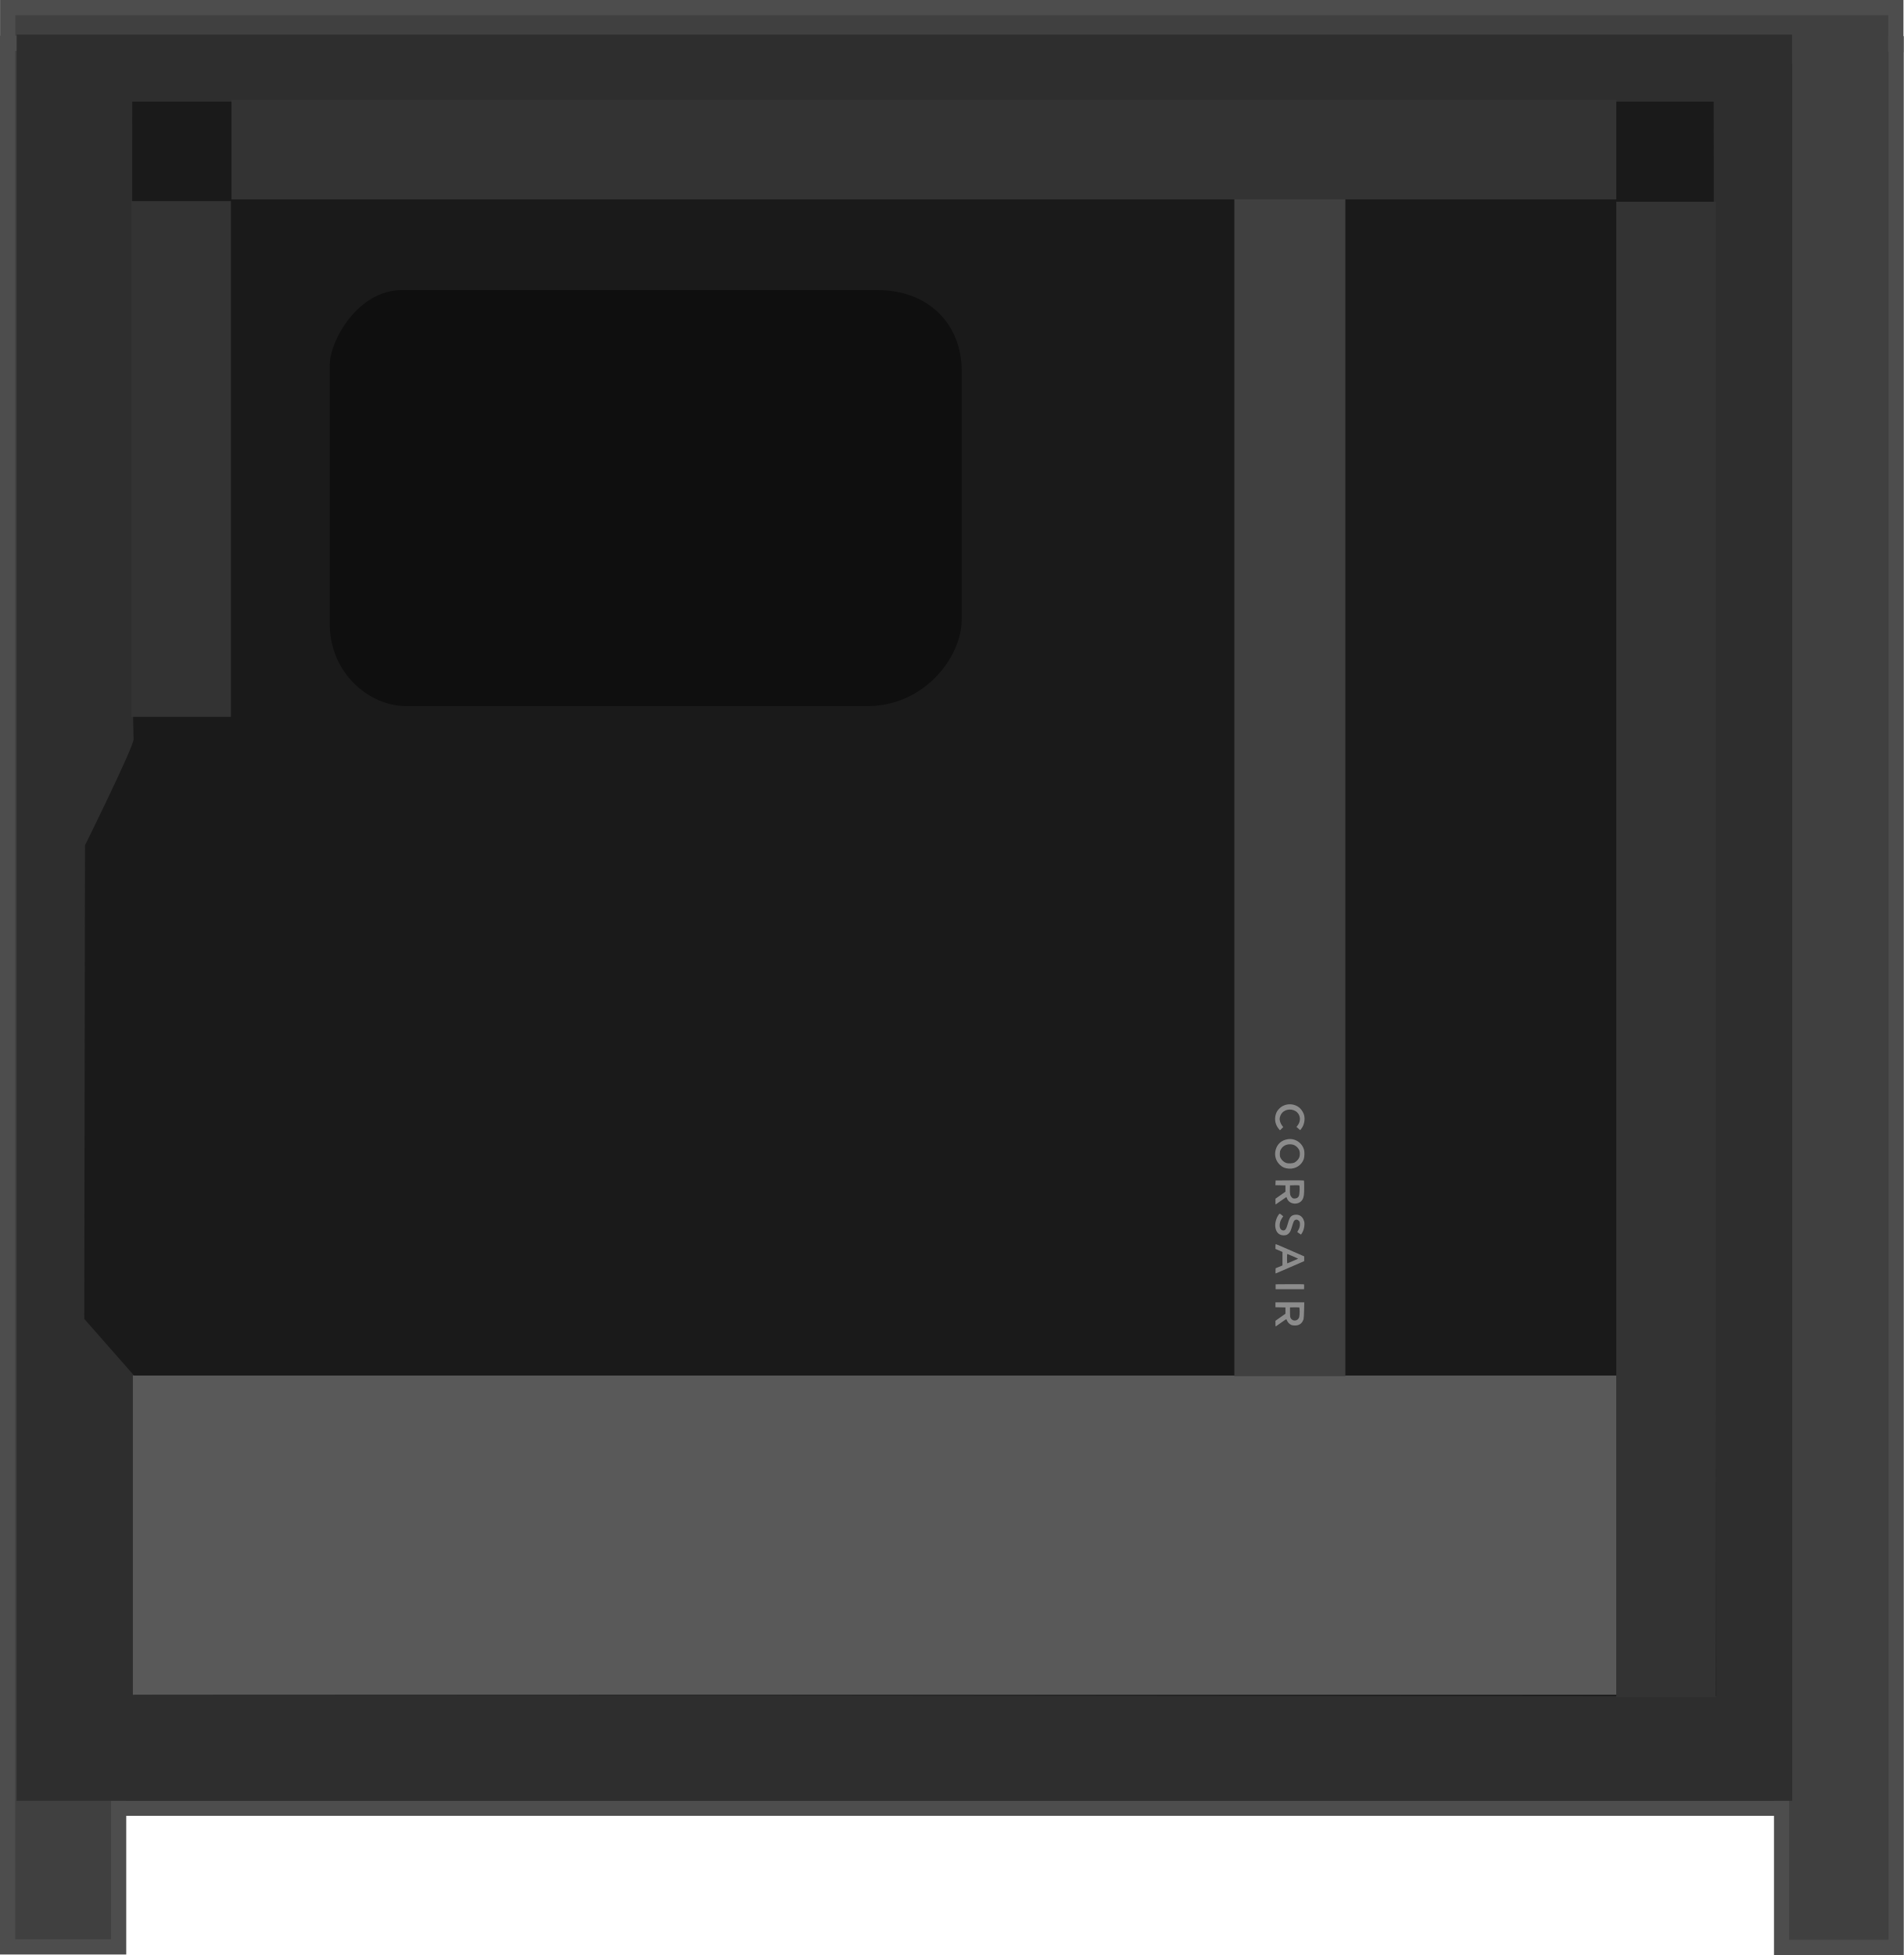
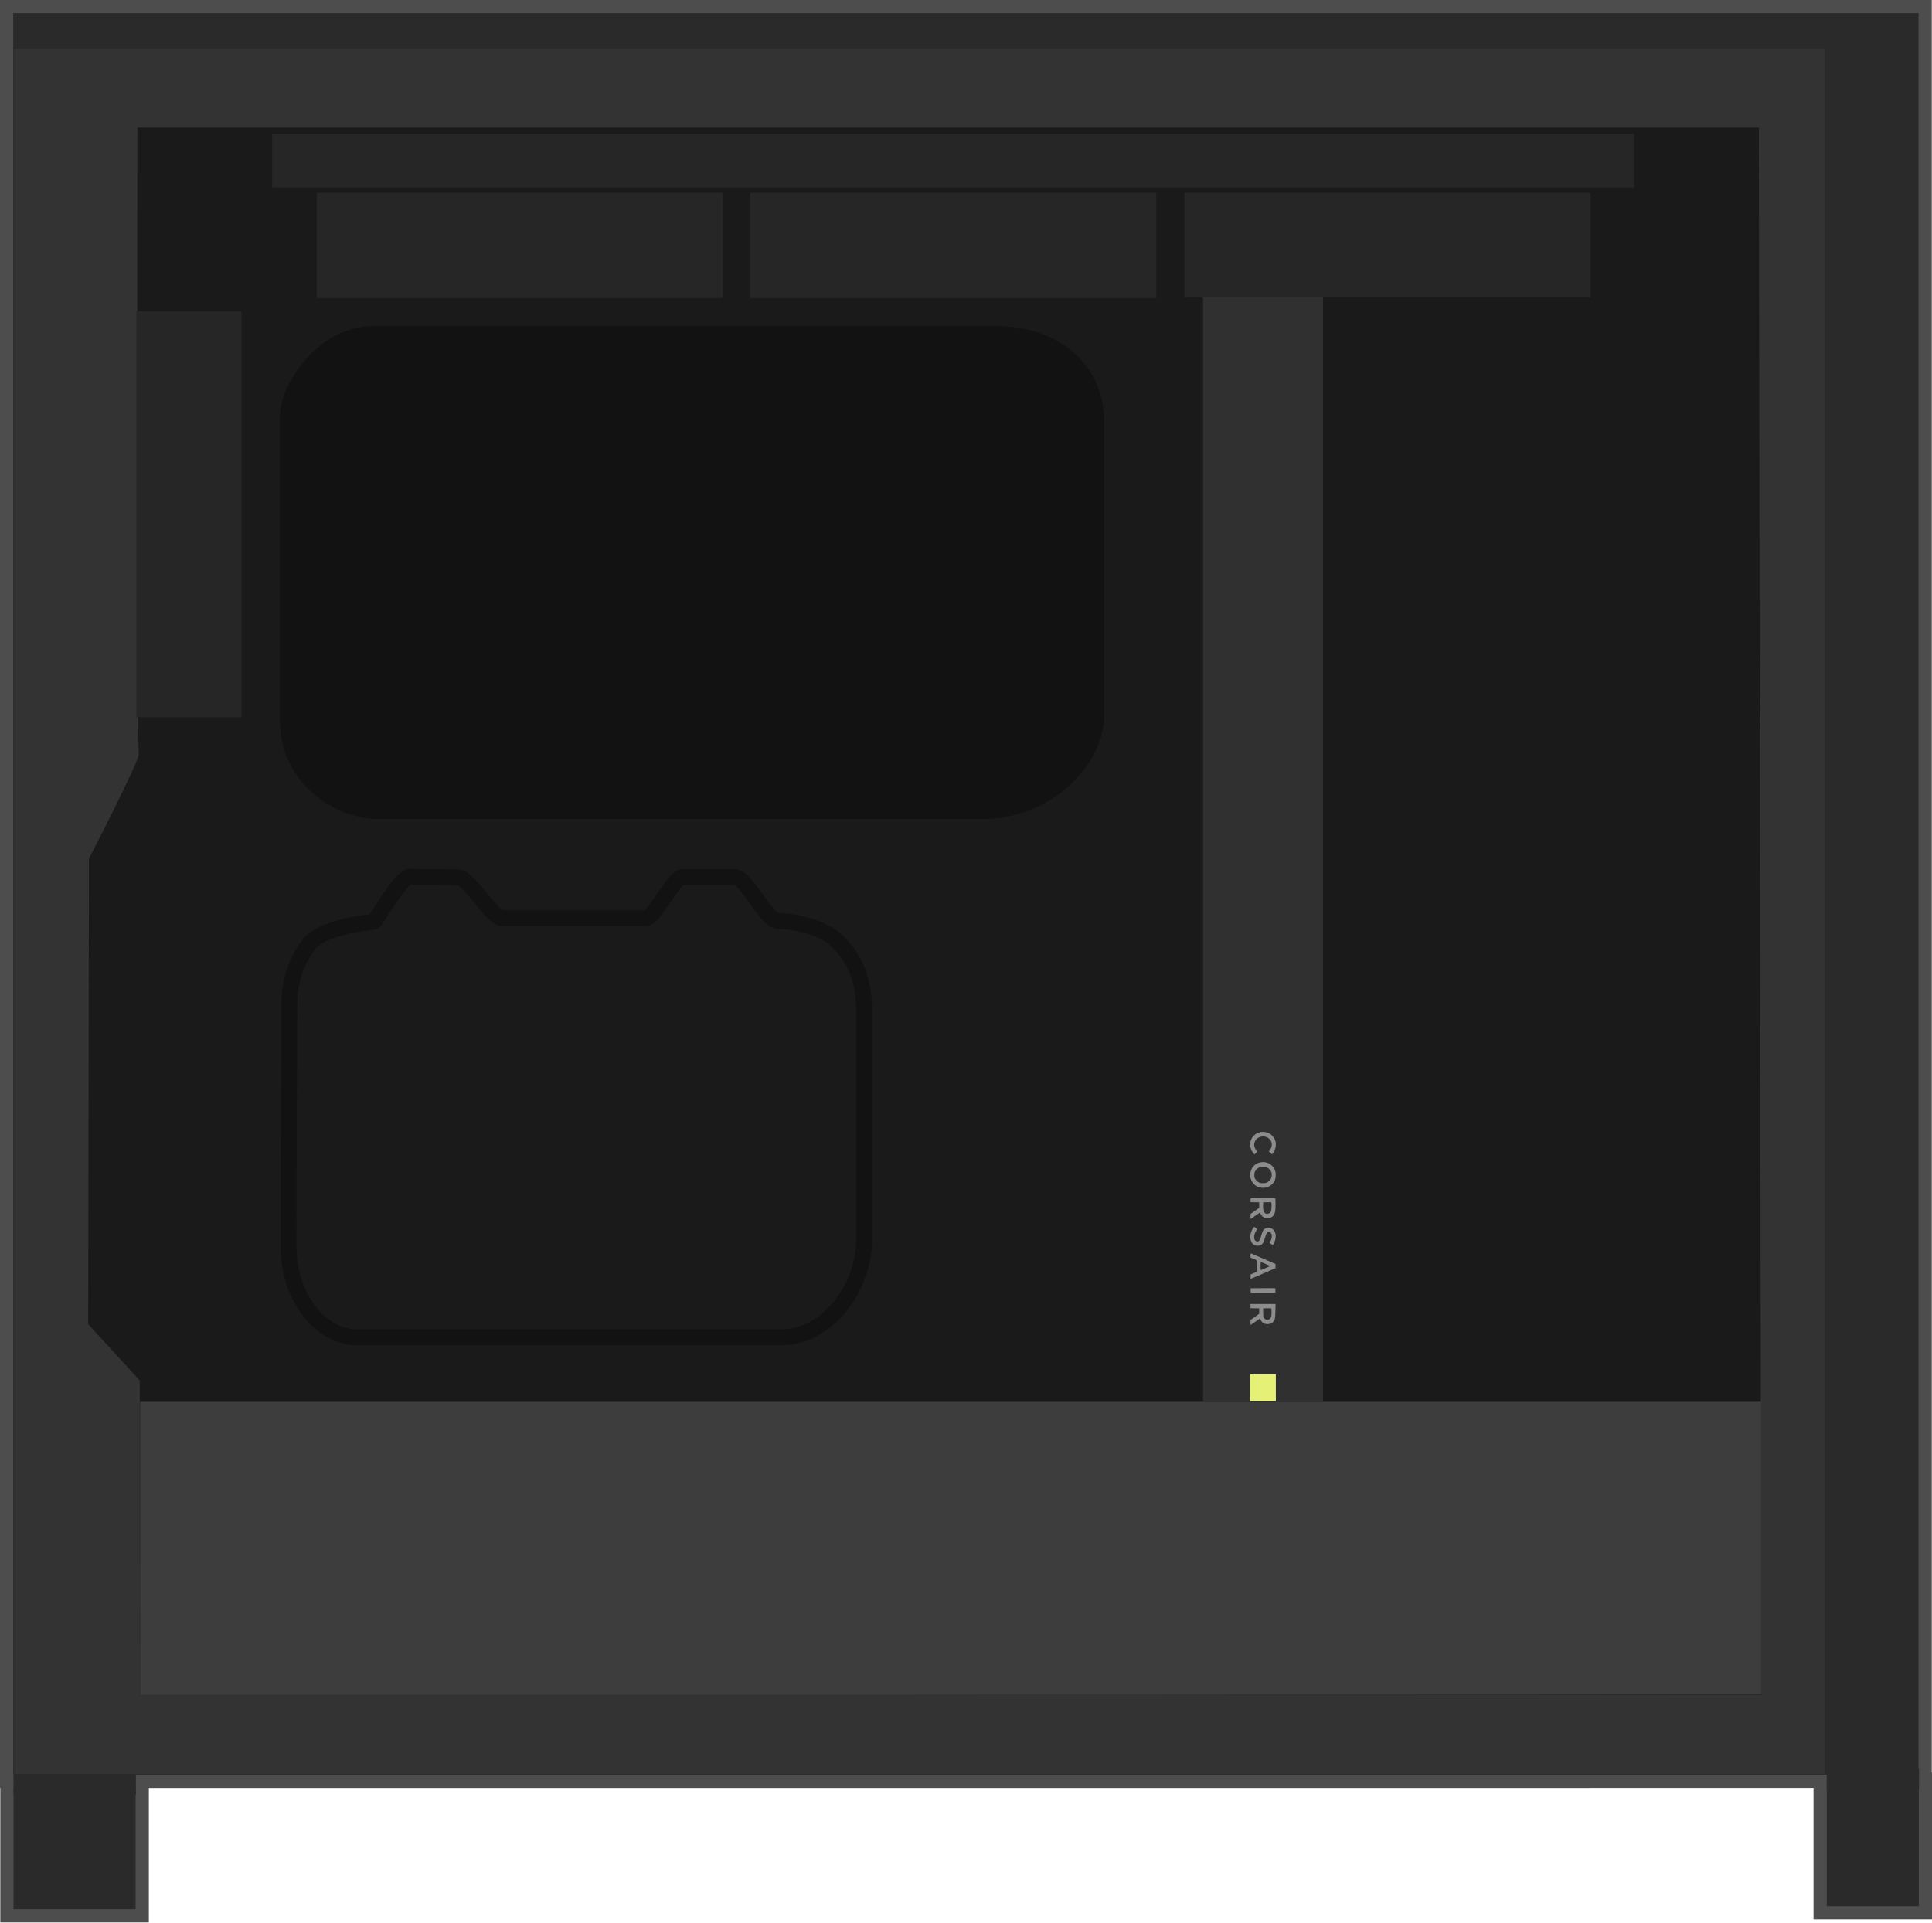
- <svg xmlns="http://www.w3.org/2000/svg" version="1.1" width="312.683" height="321.071" viewBox="0,0,312.683,321.071" id="svg21">
-   <defs id="defs21" />
-   <g transform="translate(-83.65828,-19.46443)" id="g21">
-     <g data-paper-data="{&quot;isPaintingLayer&quot;:true}" fill-rule="nonzero" stroke-linecap="butt" stroke-linejoin="miter" stroke-miterlimit="10" stroke-dasharray="" stroke-dashoffset="0" style="mix-blend-mode: normal" id="g20">
-       <path d="M86.39,316.431v-290.064h291.636v290.064z" fill="#2e2e2e" stroke="#4d4d4d" stroke-width="2.5" id="path1" />
-       <path d="M84.921,26.792v-6.078h310.12v6.078z" fill="#404040" stroke="#4d4d4d" stroke-width="2.5" id="path2" />
-       <path d="M376.278,339.286v-312.628h18.813v312.628z" fill="#404040" stroke="#4d4d4d" stroke-width="2.5" id="path3" />
-       <path d="M84.908,339.203v-312.628h18.234v312.628z" fill="#404040" stroke="#4d4d4d" stroke-width="2.5" id="path4" />
-       <path d="M86.39,315.215v-290.064h291.636v290.064z" fill="#2e2e2e" stroke="none" stroke-width="0" id="path5" />
-       <path d="M105.763,245.47l-8.262,-9.402l0.12,-77.78c0,0 8.029,-16.247 7.978,-17.426c-0.322,-7.46 -0.216,-104.701 -0.216,-104.701h259.737l0.38,261.883l-259.727,-0.222z" fill="#1a1a1a" stroke="none" stroke-width="0" id="path6" />
-       <path d="M105.481,297.797v-52.422h243.647v52.422z" fill="#595959" stroke="none" stroke-width="0" id="path7" />
-       <path d="M137.815,121.91c0,-14.221 0,-35.588 0,-42.485c0,-3.996 4.629,-12.314 11.828,-12.314c9.691,0 55.013,0 78.212,0c8.293,0 13.759,5.589 13.759,13.279c0,13.352 0,33.038 0,40.796c0,6.274 -6.212,14.24 -15.449,14.24c-22.814,0 -64.083,0 -75.798,0c-6.104,0 -12.553,-5.443 -12.553,-13.516z" fill="#0f0f0f" stroke="none" stroke-width="0" id="path8" />
-       <path d="M349.128,298.177v-245.586h16.334v245.586z" fill="#333333" stroke="none" stroke-width="0" id="path9" />
-       <path d="M 105.251,137.192 V 52.495 h 16.334 v 84.697 z" fill="#333333" stroke="none" stroke-width="0" id="path10" />
-       <path d="M286.392,245.47v-208.549h18.234v208.549z" fill="#404040" stroke="none" stroke-width="0" id="path11" />
-       <g fill="#8c8c8c" stroke="none" stroke-width="1" id="g18">
-         <path d="M297.338,204.91l-0.133,0.161l-0.3,-0.265l-0.305,-0.265l0.202,-0.265c0.518,-0.68 0.478,-1.584 -0.098,-2.131c-0.668,-0.645 -1.867,-0.599 -2.466,0.086c-0.236,0.265 -0.403,0.691 -0.403,1.02c0,0.305 0.167,0.76 0.38,1.043l0.207,0.271l-0.265,0.265l-0.271,0.265l-0.173,-0.202c-0.565,-0.662 -0.755,-1.498 -0.542,-2.327c0.115,-0.438 0.317,-0.772 0.668,-1.1c0.916,-0.858 2.408,-0.858 3.324,-0.006c0.305,0.282 0.611,0.801 0.697,1.164c0.184,0.783 -0.023,1.682 -0.524,2.287z" data-paper-data="{&quot;index&quot;:null}" id="path12" />
-         <path d="M297.788,209.847c-0.357,0.985 -1.325,1.607 -2.414,1.544c-0.639,-0.04 -1.054,-0.207 -1.469,-0.593c-0.703,-0.651 -0.968,-1.555 -0.732,-2.477c0.253,-0.956 0.945,-1.59 1.947,-1.757c1.204,-0.213 2.385,0.542 2.719,1.728c0.109,0.392 0.081,1.181 -0.052,1.555zM297.091,208.458c-0.115,-0.363 -0.478,-0.755 -0.847,-0.922c-0.455,-0.196 -1.06,-0.19 -1.498,0.023c-0.351,0.173 -0.553,0.374 -0.755,0.755c-0.098,0.184 -0.127,0.334 -0.127,0.668c0,0.38 0.023,0.478 0.179,0.749c0.202,0.351 0.582,0.651 0.962,0.755c0.323,0.086 0.997,0.04 1.25,-0.086c0.282,-0.144 0.622,-0.478 0.76,-0.755c0.156,-0.294 0.184,-0.841 0.075,-1.187z" data-paper-data="{&quot;index&quot;:null}" id="path13" />
-         <path d="M297.494,221.991l-0.156,0.236l-0.265,-0.184c-0.144,-0.104 -0.288,-0.202 -0.317,-0.219c-0.029,-0.017 0.029,-0.156 0.121,-0.3c0.225,-0.363 0.317,-0.72 0.288,-1.118c-0.023,-0.277 -0.058,-0.351 -0.213,-0.49c-0.219,-0.196 -0.449,-0.207 -0.662,-0.04c-0.104,0.081 -0.19,0.259 -0.3,0.616c-0.323,1.072 -0.374,1.21 -0.582,1.452c-0.259,0.305 -0.49,0.403 -0.922,0.403c-0.778,-0.006 -1.285,-0.536 -1.371,-1.44c-0.063,-0.639 0.179,-1.463 0.599,-2.011c0.121,-0.156 0.15,-0.15 0.542,0.184l0.167,0.138l-0.213,0.317c-0.253,0.386 -0.374,0.766 -0.374,1.181c0,0.513 0.236,0.824 0.622,0.824c0.265,0 0.449,-0.219 0.593,-0.714c0.38,-1.325 0.513,-1.573 0.933,-1.769c0.294,-0.132 0.772,-0.144 1.066,-0.017c0.392,0.161 0.691,0.542 0.818,1.043c0.127,0.518 -0.046,1.417 -0.374,1.907z" data-paper-data="{&quot;index&quot;:null}" id="path14" />
-         <path d="M297.868,214.409c0,1.198 -0.052,1.619 -0.248,1.999c-0.542,1.031 -2.189,0.945 -2.581,-0.132c-0.04,-0.115 -0.092,-0.207 -0.115,-0.207c-0.017,0 -0.415,0.271 -0.881,0.605c-0.467,0.334 -0.858,0.605 -0.87,0.605c-0.017,0 -0.029,-0.213 -0.029,-0.472l0.006,-0.478l0.818,-0.576l0.818,-0.576v-0.518v-0.518l-0.824,-0.017l-0.824,-0.017l0.017,-0.386l0.017,-0.386l2.276,-0.017c1.25,-0.006 2.31,0 2.345,0.017c0.058,0.017 0.075,0.288 0.075,1.077zM297.05,214.139c-0.046,-0.017 -0.403,-0.023 -0.801,-0.017l-0.714,0.017l-0.017,0.651c-0.017,0.772 0.046,1.06 0.305,1.319c0.161,0.161 0.23,0.19 0.461,0.19c0.334,0 0.57,-0.132 0.703,-0.403c0.138,-0.277 0.19,-1.711 0.063,-1.757z" data-paper-data="{&quot;index&quot;:null}" id="path15" />
-         <path d="M297.868,225.798v0.392l-0.006,0.392l-2.252,0.979c-1.239,0.542 -2.299,0.997 -2.362,1.02c-0.104,0.04 -0.109,0.017 -0.092,-0.392l0.017,-0.438l0.565,-0.23l0.559,-0.236v-1.106v-1.112l-0.576,-0.242l-0.576,-0.248v-0.398c0,-0.225 0.023,-0.392 0.058,-0.392c0.035,0 0.985,0.403 2.12,0.899c1.129,0.495 2.166,0.951 2.304,1.008zM296.877,226.179c0.017,-0.017 -1.746,-0.778 -1.797,-0.778c-0.017,0 -0.035,0.351 -0.035,0.783c0,0.605 0.017,0.778 0.075,0.755c0.035,-0.017 0.444,-0.19 0.904,-0.386c0.461,-0.196 0.841,-0.363 0.853,-0.374z" data-paper-data="{&quot;index&quot;:null}" id="path16" />
-         <path d="M297.857,230.799l-0.017,0.392h-2.333h-2.333v-0.403v-0.403l2.276,-0.017c1.25,-0.006 2.31,0 2.35,0.017c0.052,0.017 0.069,0.138 0.058,0.415z" data-paper-data="{&quot;index&quot;:null}" id="path17" />
-         <path d="M297.88,233.351l-0.029,1.285c-0.012,0.703 -0.058,1.371 -0.092,1.481c-0.213,0.686 -0.691,1.037 -1.406,1.037c-0.213,0 -0.472,-0.035 -0.582,-0.081c-0.294,-0.121 -0.588,-0.415 -0.709,-0.697c-0.058,-0.144 -0.121,-0.259 -0.144,-0.259c-0.023,0 -0.398,0.253 -0.835,0.565c-0.438,0.311 -0.83,0.582 -0.864,0.611c-0.058,0.029 -0.075,-0.069 -0.075,-0.438v-0.478l0.824,-0.582l0.818,-0.576v-0.513v-0.518l-0.818,-0.017l-0.824,-0.017v-0.398v-0.403h2.368zM297.044,234.18c-0.04,-0.012 -0.398,-0.017 -0.795,-0.012l-0.714,0.017v0.778c0,0.639 0.017,0.812 0.104,0.968c0.346,0.628 1.239,0.507 1.417,-0.19c0.092,-0.369 0.086,-1.521 -0.012,-1.561z" data-paper-data="{&quot;index&quot;:null}" id="path18" />
+ <svg xmlns="http://www.w3.org/2000/svg" version="1.1" width="365.109" height="363.395" viewBox="0,0,365.109,363.395">
+   <g transform="translate(-56.52275,1.25)">
+     <g data-paper-data="{&quot;isPaintingLayer&quot;:true}" fill-rule="nonzero" stroke-linecap="butt" stroke-linejoin="miter" stroke-miterlimit="10" stroke-dasharray="" stroke-dashoffset="0" style="mix-blend-mode: normal">
+       <path d="M57.829,360.895v-25.286h25.572v25.286z" fill="#2a2a2a" stroke="#4d4d4d" stroke-width="2.5" />
+       <path d="M400.491,360.321v-25.286h19.89v25.286z" fill="#2a2a2a" stroke="#4d4d4d" stroke-width="2.5" />
+       <path d="M60.383,335.459v-328.16h295.3v328.16z" fill="#2e2e2e" stroke="#4d4d4d" stroke-width="2.5" />
+       <path d="M57.773,335.459v-335.459h362.566v335.459z" fill="#2a2a2a" stroke="#4d4d4d" stroke-width="2.5" />
+       <path d="M59.063,337.998v-5.077h23.14v5.077z" fill="#2a2a2a" stroke="none" stroke-width="0" />
+       <path d="M360.133,299.372v-76.759h19.89v76.759z" fill="#262626" stroke="none" stroke-width="0" />
+       <path d="M359.994,217.308v-76.759h19.89v76.759z" fill="#262626" stroke="none" stroke-width="0" />
+       <path d="M391.526,49.73v258.396h-11.148v-258.396z" fill="#262626" stroke="#1a1a1a" stroke-width="1" />
+       <path d="M359.994,135.423v-76.759h19.89v76.759z" fill="#262626" stroke="none" stroke-width="0" />
+       <path d="M59.16,334.073v-326.072h342.192v326.072z" fill="#333333" stroke="none" stroke-width="0" />
+       <path d="M82.935,259.697l-9.747,-10.637l0.142,-87.995c0,0 9.473,-18.381 9.412,-19.715c-0.38,-8.44 -0.255,-118.452 -0.255,-118.452h306.427l0.448,296.277l-306.416,-0.252z" fill="#1a1a1a" stroke="none" stroke-width="0" />
+       <path d="M83.001,319.089v-55.355h306.362v55.355z" fill="#3d3d3d" stroke="none" stroke-width="0" />
+       <path d="M109.437,135.138c0,-19.401 0,-48.552 0,-57.962c0,-5.452 6.945,-16.799 17.749,-16.799c14.542,0 82.55,0 117.361,0c12.445,0 20.647,7.625 20.647,18.117c0,18.216 0,45.073 0,55.657c0,8.559 -9.321,19.427 -23.182,19.427c-34.234,0 -96.16,0 -113.739,0c-9.16,0 -18.836,-7.425 -18.836,-18.439z" fill="#121212" stroke="none" stroke-width="0" />
+       <path d="M283.871,263.673v-239.965h22.678v239.965z" fill="#303030" stroke="none" stroke-width="0" />
+       <g fill="#8c8c8c" stroke="none" stroke-width="1">
+         <path d="M297.04,216.797l-0.133,0.161l-0.3,-0.265l-0.305,-0.265l0.202,-0.265c0.518,-0.68 0.478,-1.584 -0.098,-2.131c-0.668,-0.645 -1.867,-0.599 -2.466,0.086c-0.236,0.265 -0.403,0.691 -0.403,1.02c0,0.305 0.167,0.76 0.38,1.043l0.207,0.271l-0.265,0.265l-0.271,0.265l-0.173,-0.202c-0.565,-0.662 -0.755,-1.498 -0.542,-2.327c0.115,-0.438 0.317,-0.772 0.668,-1.1c0.916,-0.858 2.408,-0.858 3.324,-0.006c0.305,0.282 0.611,0.801 0.697,1.164c0.184,0.783 -0.023,1.682 -0.524,2.287z" data-paper-data="{&quot;index&quot;:null}" />
+         <path d="M297.49,221.734c-0.357,0.985 -1.325,1.607 -2.414,1.544c-0.639,-0.04 -1.054,-0.207 -1.469,-0.593c-0.703,-0.651 -0.968,-1.555 -0.732,-2.477c0.253,-0.956 0.945,-1.59 1.947,-1.757c1.204,-0.213 2.385,0.542 2.719,1.728c0.109,0.392 0.081,1.181 -0.052,1.555zM296.792,220.346c-0.115,-0.363 -0.478,-0.755 -0.847,-0.922c-0.455,-0.196 -1.06,-0.19 -1.498,0.023c-0.351,0.173 -0.553,0.374 -0.755,0.755c-0.098,0.184 -0.127,0.334 -0.127,0.668c0,0.38 0.023,0.478 0.179,0.749c0.202,0.351 0.582,0.651 0.962,0.755c0.323,0.086 0.997,0.04 1.25,-0.086c0.282,-0.144 0.622,-0.478 0.76,-0.755c0.156,-0.294 0.184,-0.841 0.075,-1.187z" data-paper-data="{&quot;index&quot;:null}" />
+         <path d="M297.196,233.878l-0.156,0.236l-0.265,-0.184c-0.144,-0.104 -0.288,-0.202 -0.317,-0.219c-0.029,-0.017 0.029,-0.156 0.121,-0.3c0.225,-0.363 0.317,-0.72 0.288,-1.118c-0.023,-0.277 -0.058,-0.351 -0.213,-0.49c-0.219,-0.196 -0.449,-0.207 -0.662,-0.04c-0.104,0.081 -0.19,0.259 -0.3,0.616c-0.323,1.072 -0.374,1.21 -0.582,1.452c-0.259,0.305 -0.49,0.403 -0.922,0.403c-0.778,-0.006 -1.285,-0.536 -1.371,-1.44c-0.063,-0.639 0.179,-1.463 0.599,-2.011c0.121,-0.156 0.15,-0.15 0.542,0.184l0.167,0.138l-0.213,0.317c-0.253,0.386 -0.374,0.766 -0.374,1.181c0,0.513 0.236,0.824 0.622,0.824c0.265,0 0.449,-0.219 0.593,-0.714c0.38,-1.325 0.513,-1.573 0.933,-1.769c0.294,-0.132 0.772,-0.144 1.066,-0.017c0.392,0.161 0.691,0.542 0.818,1.043c0.127,0.518 -0.046,1.417 -0.374,1.907z" data-paper-data="{&quot;index&quot;:null}" />
+         <path d="M297.57,226.297c0,1.198 -0.052,1.619 -0.248,1.999c-0.542,1.031 -2.189,0.945 -2.581,-0.132c-0.04,-0.115 -0.092,-0.207 -0.115,-0.207c-0.017,0 -0.415,0.271 -0.881,0.605c-0.467,0.334 -0.858,0.605 -0.87,0.605c-0.017,0 -0.029,-0.213 -0.029,-0.472l0.006,-0.478l0.818,-0.576l0.818,-0.576v-0.518v-0.518l-0.824,-0.017l-0.824,-0.017l0.017,-0.386l0.017,-0.386l2.276,-0.017c1.25,-0.006 2.31,0 2.345,0.017c0.058,0.017 0.075,0.288 0.075,1.077zM296.752,226.026c-0.046,-0.017 -0.403,-0.023 -0.801,-0.017l-0.714,0.017l-0.017,0.651c-0.017,0.772 0.046,1.06 0.305,1.319c0.161,0.161 0.23,0.19 0.461,0.19c0.334,0 0.57,-0.132 0.703,-0.403c0.138,-0.277 0.19,-1.711 0.063,-1.757z" data-paper-data="{&quot;index&quot;:null}" />
+         <path d="M297.57,237.686v0.392l-0.006,0.392l-2.252,0.979c-1.239,0.542 -2.299,0.997 -2.362,1.02c-0.104,0.04 -0.109,0.017 -0.092,-0.392l0.017,-0.438l0.565,-0.23l0.559,-0.236v-1.106v-1.112l-0.576,-0.242l-0.576,-0.248v-0.398c0,-0.225 0.023,-0.392 0.058,-0.392c0.035,0 0.985,0.403 2.12,0.899c1.129,0.495 2.166,0.951 2.304,1.008zM296.579,238.066c0.017,-0.017 -1.746,-0.778 -1.797,-0.778c-0.017,0 -0.035,0.351 -0.035,0.783c0,0.605 0.017,0.778 0.075,0.755c0.035,-0.017 0.444,-0.19 0.904,-0.386c0.461,-0.196 0.841,-0.363 0.853,-0.374z" data-paper-data="{&quot;index&quot;:null}" />
+         <path d="M297.559,242.687l-0.017,0.392h-2.333h-2.333v-0.403v-0.403l2.276,-0.017c1.25,-0.006 2.31,0 2.35,0.017c0.052,0.017 0.069,0.138 0.058,0.415z" data-paper-data="{&quot;index&quot;:null}" />
+         <path d="M297.582,245.239l-0.029,1.285c-0.012,0.703 -0.058,1.371 -0.092,1.481c-0.213,0.686 -0.691,1.037 -1.406,1.037c-0.213,0 -0.472,-0.035 -0.582,-0.081c-0.294,-0.121 -0.588,-0.415 -0.709,-0.697c-0.058,-0.144 -0.121,-0.259 -0.144,-0.259c-0.023,0 -0.398,0.253 -0.835,0.565c-0.438,0.311 -0.83,0.582 -0.864,0.611c-0.058,0.029 -0.075,-0.069 -0.075,-0.438v-0.478l0.824,-0.582l0.818,-0.576v-0.513v-0.518l-0.818,-0.017l-0.824,-0.017v-0.398v-0.403h2.368zM296.746,246.068c-0.04,-0.012 -0.398,-0.017 -0.795,-0.012l-0.714,0.017v0.778c0,0.639 0.017,0.812 0.104,0.968c0.346,0.628 1.239,0.507 1.417,-0.19c0.092,-0.369 0.086,-1.521 -0.012,-1.561z" data-paper-data="{&quot;index&quot;:null}" />
      </g>
-       <path d="M377.999,29.956v-5.207h15.779v5.207z" fill="#404040" stroke="none" stroke-width="0" id="path19" />
-       <path d="M121.681,35.876h227.448v16.334h-227.448z" fill="#333333" stroke="none" stroke-width="0" id="path20" />
+       <path d="M111.05,234.33c0,-18.104 0.146,-37.574 0.146,-46.354c0,-2.787 1.115,-7.487 3.779,-10.809c2.198,-2.742 8.93,-3.855 12.18,-4.17c0.356,-0.018 5.042,-8.52 6.813,-8.501c2.404,0.026 6.752,0.06 9.056,0.087c2.236,0.026 6.445,7.716 8.303,7.716c15.503,0 11.907,0 27.316,0c1.522,0 5.188,-7.748 6.871,-7.748c2.706,0 7.04,0 9.941,0c2.091,0 5.95,8.289 8.019,8.289c3.44,0 8.497,1.345 10.805,3.391c3.382,2.997 5.531,7.302 5.531,13.121c0,16.998 0,34.181 0,44.057c0,7.987 -6.352,18.128 -15.799,18.128c-23.33,0 -68.147,0 -80.126,0c-6.242,0 -12.836,-6.929 -12.836,-17.206z" fill="none" stroke="#121212" stroke-width="3" />
+       <path d="M292.79,263.614v-5.077h4.841v5.077z" fill="#e5f076" stroke="none" stroke-width="0" />
+       <path d="M102.182,57.591v76.759h-19.89v-76.759z" fill="#262626" stroke="none" stroke-width="0" />
+       <path d="M357.105,54.954h-76.759v-19.89h76.759z" fill="#262626" stroke="none" stroke-width="0" />
+       <path d="M107.463,23.561h258.396v11.148h-258.396z" fill="#262626" stroke="#1a1a1a" stroke-width="1" />
+       <path d="M275.04,55.094h-76.759v-19.89h76.759z" fill="#262626" stroke="none" stroke-width="0" />
+       <path d="M193.156,55.094h-76.759v-19.89h76.759z" fill="#262626" stroke="none" stroke-width="0" />
+       <path d="M401.723,336.997v-3.924h17.459v3.924z" fill="#2a2a2a" stroke="none" stroke-width="0" />
    </g>
  </g>
</svg>
